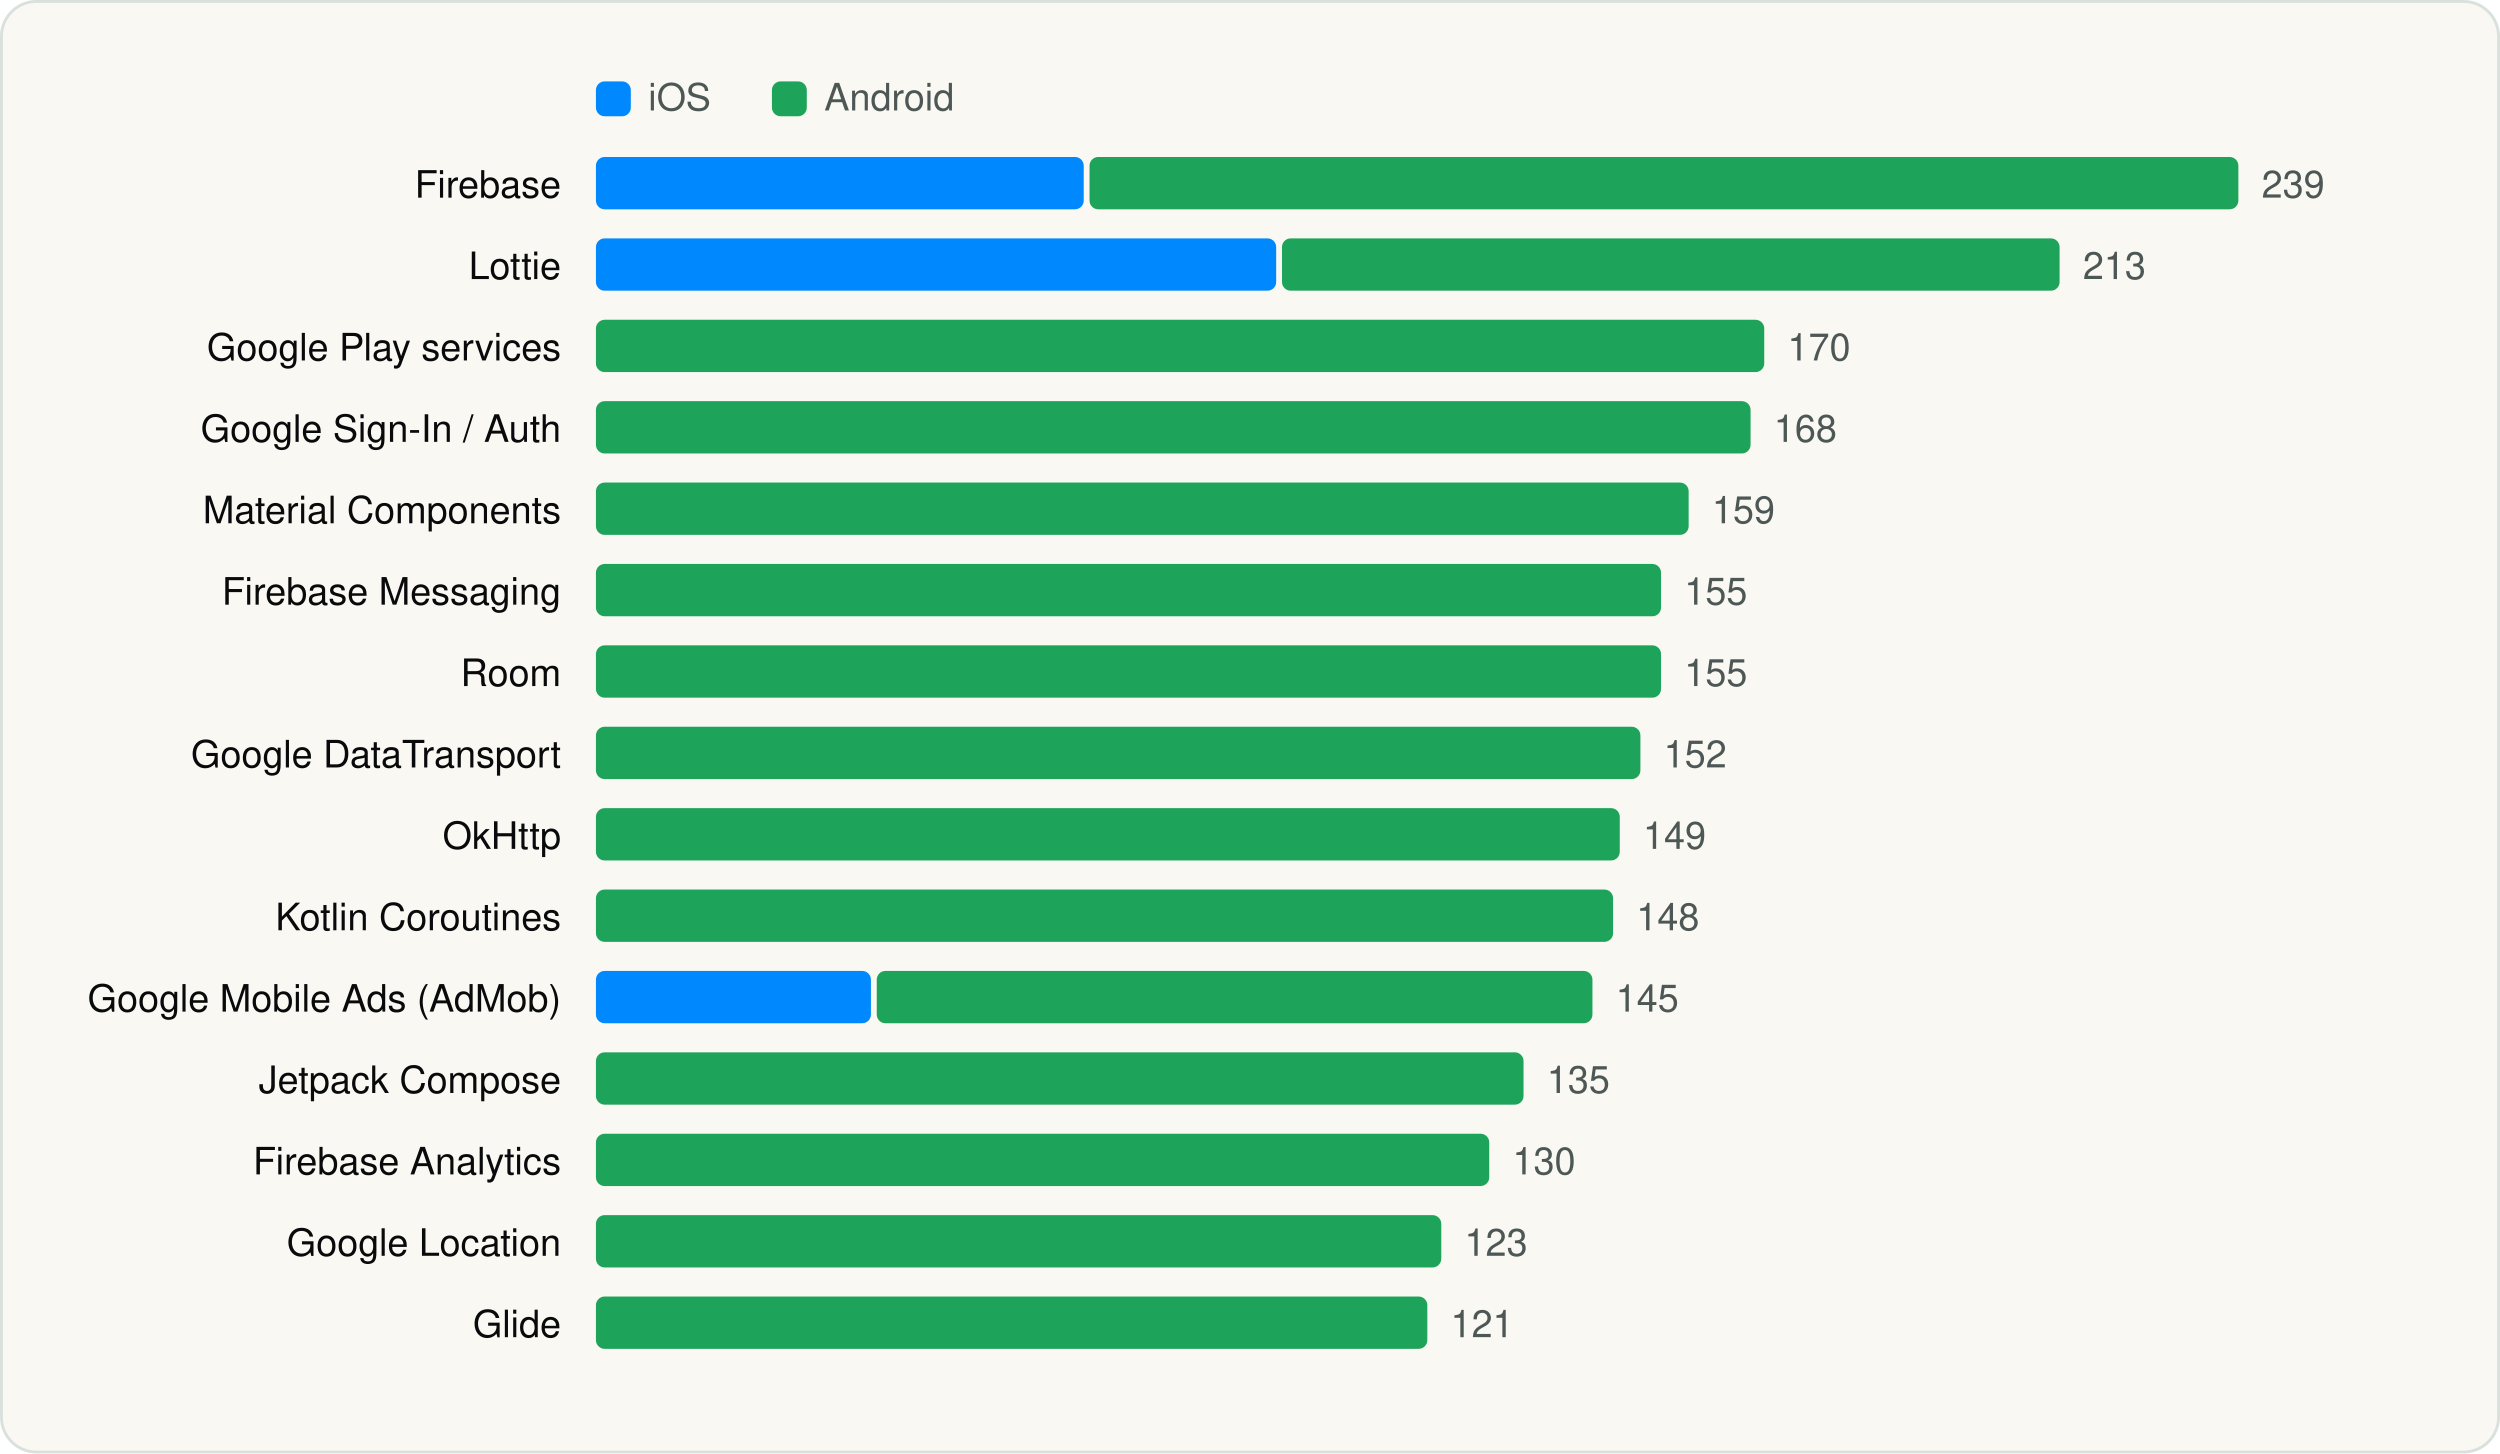
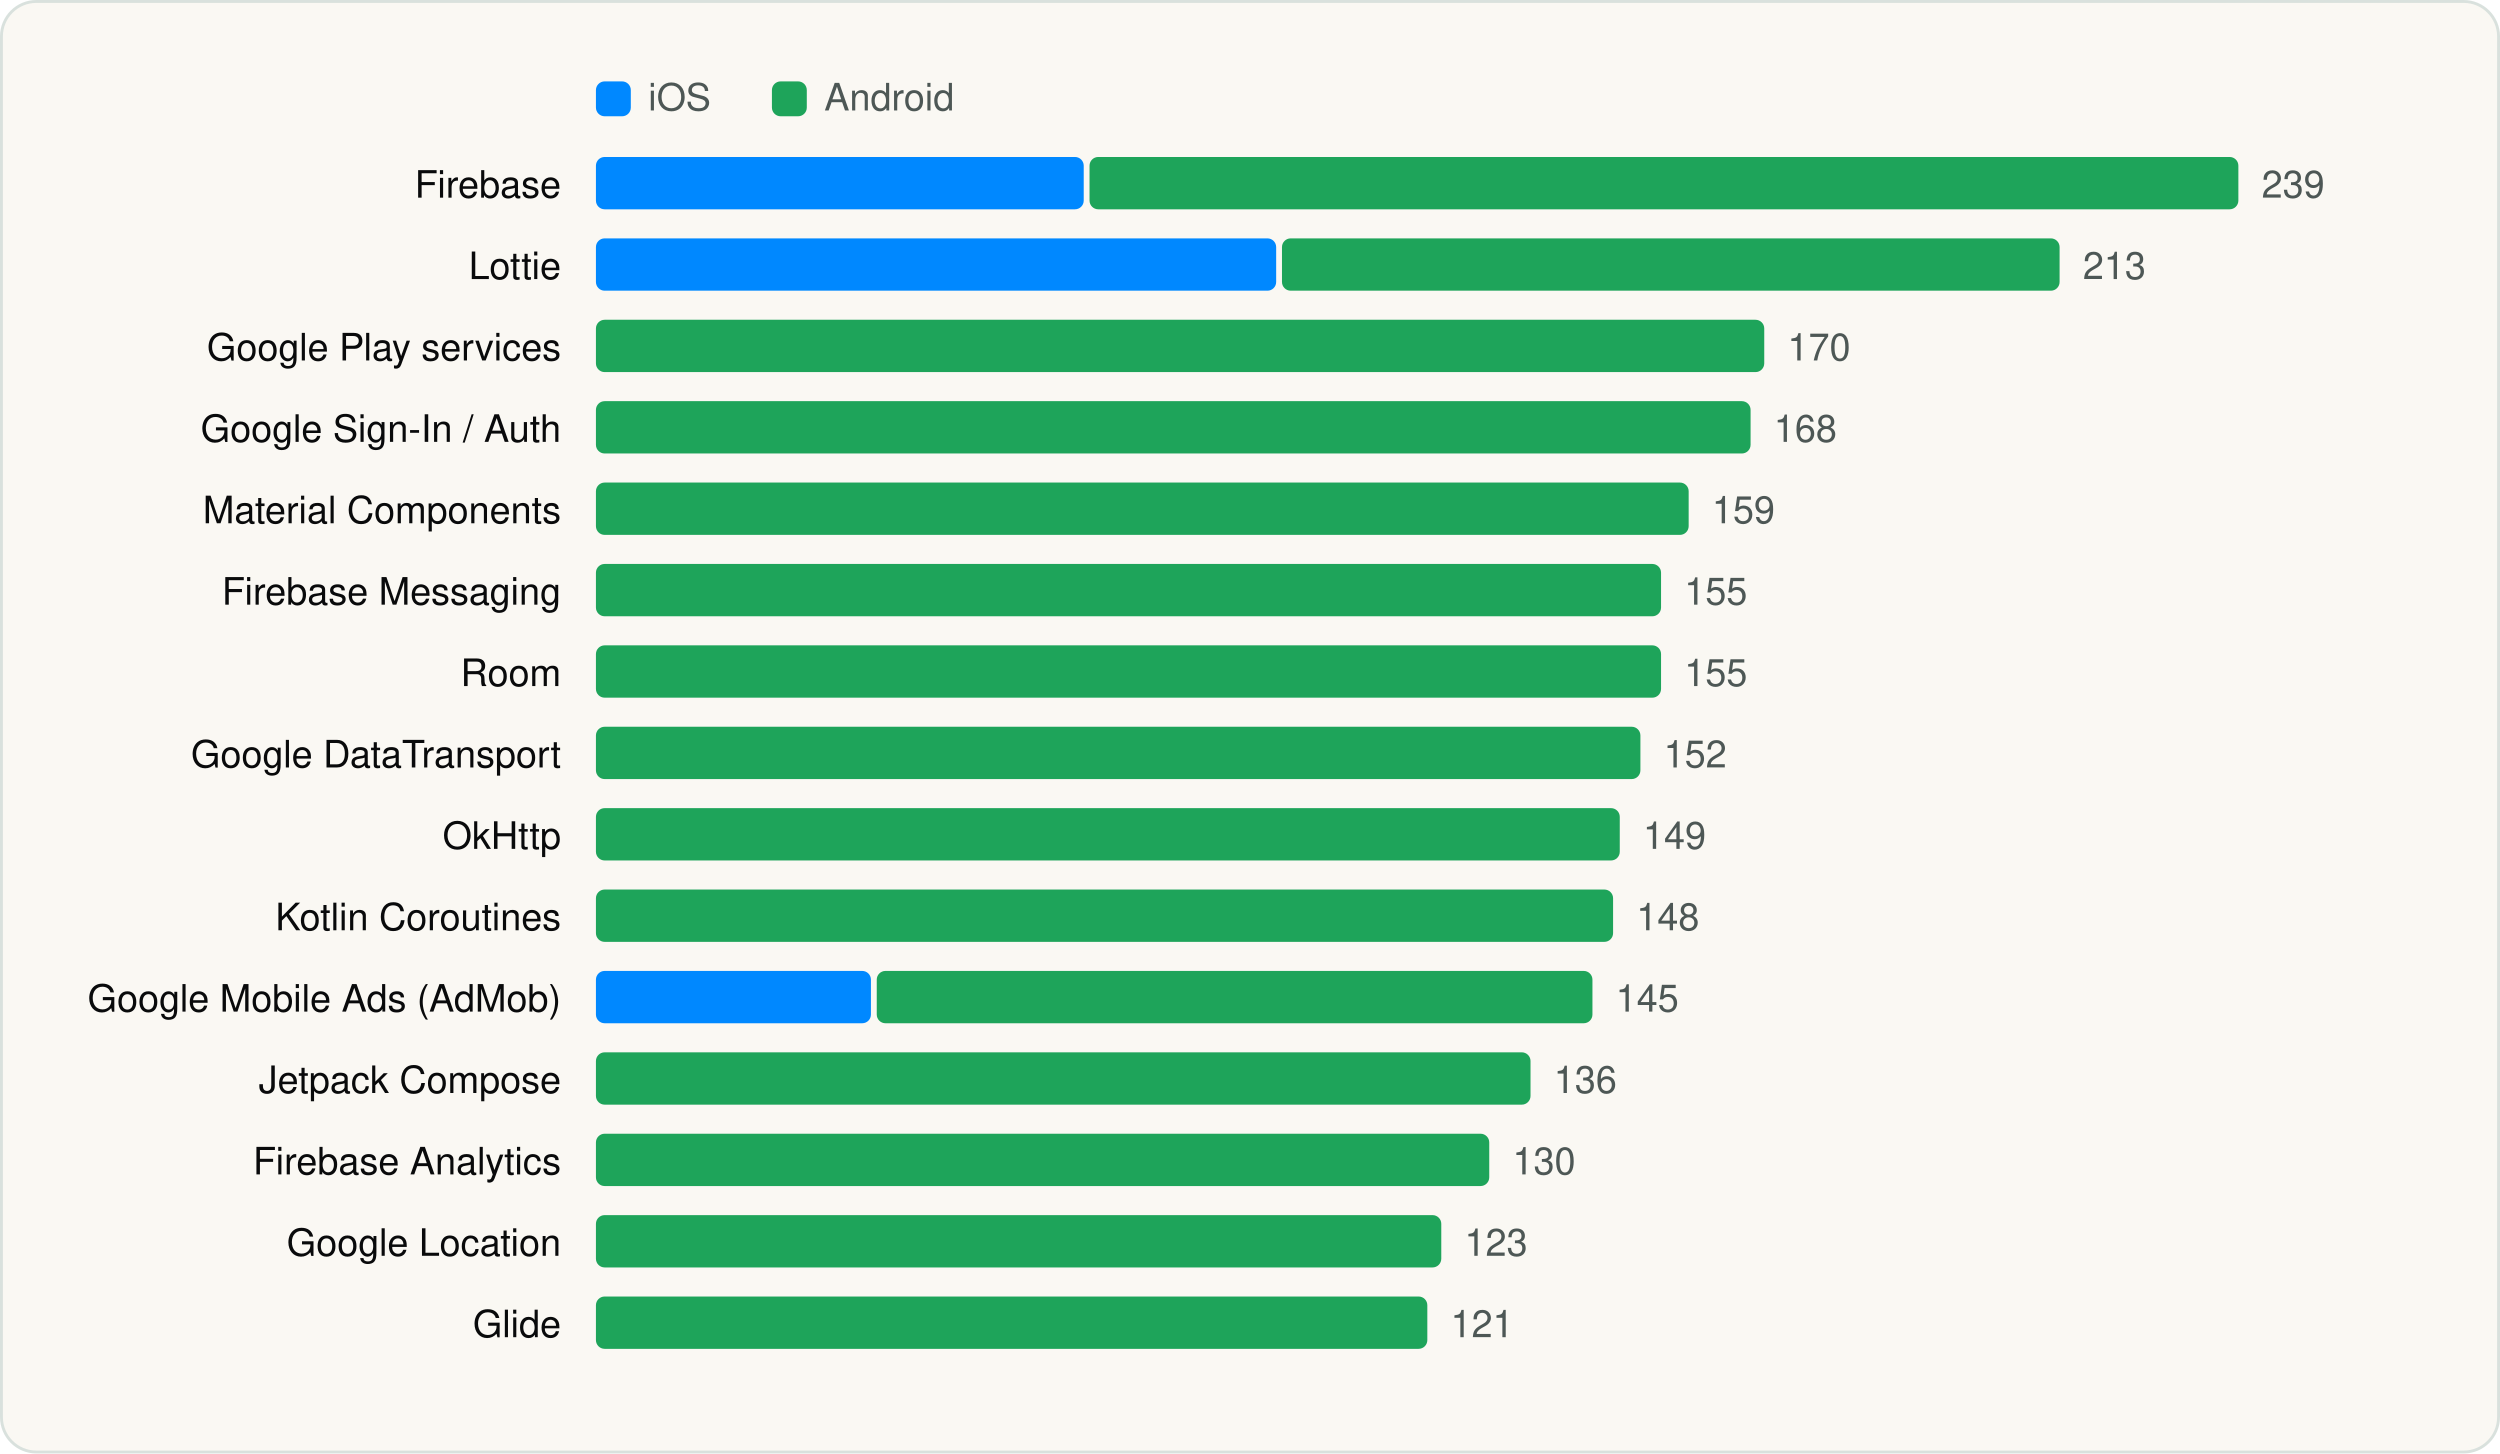
<svg xmlns="http://www.w3.org/2000/svg" viewBox="0 0 860 500" width="860" height="500" role="img" aria-label="Most used SDKs" font-family="Geist, -apple-system, BlinkMacSystemFont, 'Segoe UI', Helvetica, Arial, sans-serif">
  <rect x="0.5" y="0.5" width="859" height="499" rx="12" fill="#FAF8F3" stroke="#D9E1DD" />
  <g transform="translate(20 20)">
    <rect x="185" y="8" width="12" height="12" rx="3" fill="#0088FF" />
    <text x="203" y="18" font-size="13" fill="#4D5755">iOS</text>
    <rect x="245.54" y="8" width="12" height="12" rx="3" fill="#1EA45A" />
    <text x="263.54" y="18" font-size="13" fill="#4D5755">Android</text>
    <text x="173" y="48" font-size="13" text-anchor="end" fill="#090A0B">Firebase</text>
    <rect x="185.0" y="34" width="167.8" height="18" rx="3" fill="#0088FF" />
    <rect x="354.8" y="34" width="395.2" height="18" rx="3" fill="#1EA45A" />
    <text x="758.0" y="48" font-size="13" fill="#4D5755">239</text>
    <text x="173" y="76" font-size="13" text-anchor="end" fill="#090A0B">Lottie</text>
    <rect x="185.0" y="62" width="234.0" height="18" rx="3" fill="#0088FF" />
    <rect x="421.0" y="62" width="267.5" height="18" rx="3" fill="#1EA45A" />
    <text x="696.5" y="76" font-size="13" fill="#4D5755">213</text>
    <text x="173" y="104" font-size="13" text-anchor="end" fill="#090A0B">Google Play services</text>
    <rect x="185.0" y="90" width="401.9" height="18" rx="3" fill="#1EA45A" />
    <text x="594.9" y="104" font-size="13" fill="#4D5755">170</text>
    <text x="173" y="132" font-size="13" text-anchor="end" fill="#090A0B">Google Sign-In / Auth</text>
    <rect x="185.0" y="118" width="397.2" height="18" rx="3" fill="#1EA45A" />
    <text x="590.2" y="132" font-size="13" fill="#4D5755">168</text>
    <text x="173" y="160" font-size="13" text-anchor="end" fill="#090A0B">Material Components</text>
    <rect x="185.0" y="146" width="375.9" height="18" rx="3" fill="#1EA45A" />
    <text x="568.9" y="160" font-size="13" fill="#4D5755">159</text>
    <text x="173" y="188" font-size="13" text-anchor="end" fill="#090A0B">Firebase Messaging</text>
    <rect x="185.0" y="174" width="366.4" height="18" rx="3" fill="#1EA45A" />
    <text x="559.4" y="188" font-size="13" fill="#4D5755">155</text>
    <text x="173" y="216" font-size="13" text-anchor="end" fill="#090A0B">Room</text>
    <rect x="185.0" y="202" width="366.4" height="18" rx="3" fill="#1EA45A" />
    <text x="559.4" y="216" font-size="13" fill="#4D5755">155</text>
    <text x="173" y="244" font-size="13" text-anchor="end" fill="#090A0B">Google DataTransport</text>
    <rect x="185.0" y="230" width="359.3" height="18" rx="3" fill="#1EA45A" />
    <text x="552.3" y="244" font-size="13" fill="#4D5755">152</text>
    <text x="173" y="272" font-size="13" text-anchor="end" fill="#090A0B">OkHttp</text>
    <rect x="185.0" y="258" width="352.2" height="18" rx="3" fill="#1EA45A" />
    <text x="545.2" y="272" font-size="13" fill="#4D5755">149</text>
    <text x="173" y="300" font-size="13" text-anchor="end" fill="#090A0B">Kotlin Coroutines</text>
    <rect x="185.0" y="286" width="349.9" height="18" rx="3" fill="#1EA45A" />
    <text x="542.9" y="300" font-size="13" fill="#4D5755">148</text>
    <text x="173" y="328" font-size="13" text-anchor="end" fill="#090A0B">Google Mobile Ads (AdMob)</text>
    <rect x="185.0" y="314" width="94.6" height="18" rx="3" fill="#0088FF" />
    <rect x="281.6" y="314" width="246.2" height="18" rx="3" fill="#1EA45A" />
    <text x="535.8" y="328" font-size="13" fill="#4D5755">145</text>
    <text x="173" y="356" font-size="13" text-anchor="end" fill="#090A0B">Jetpack Compose</text>
-     <rect x="185.0" y="342" width="319.1" height="18" rx="3" fill="#1EA45A" />
-     <text x="512.1" y="356" font-size="13" fill="#4D5755">135</text>
+     <rect x="185.0" y="342" width="321.5" height="18" rx="3" fill="#1EA45A" />
+     <text x="514.5" y="356" font-size="13" fill="#4D5755">136</text>
    <text x="173" y="384" font-size="13" text-anchor="end" fill="#090A0B">Firebase Analytics</text>
    <rect x="185.0" y="370" width="307.3" height="18" rx="3" fill="#1EA45A" />
    <text x="500.3" y="384" font-size="13" fill="#4D5755">130</text>
    <text x="173" y="412" font-size="13" text-anchor="end" fill="#090A0B">Google Location</text>
    <rect x="185.0" y="398" width="290.8" height="18" rx="3" fill="#1EA45A" />
    <text x="483.8" y="412" font-size="13" fill="#4D5755">123</text>
    <text x="173" y="440" font-size="13" text-anchor="end" fill="#090A0B">Glide</text>
    <rect x="185.0" y="426" width="286.0" height="18" rx="3" fill="#1EA45A" />
    <text x="479.0" y="440" font-size="13" fill="#4D5755">121</text>
  </g>
</svg>
